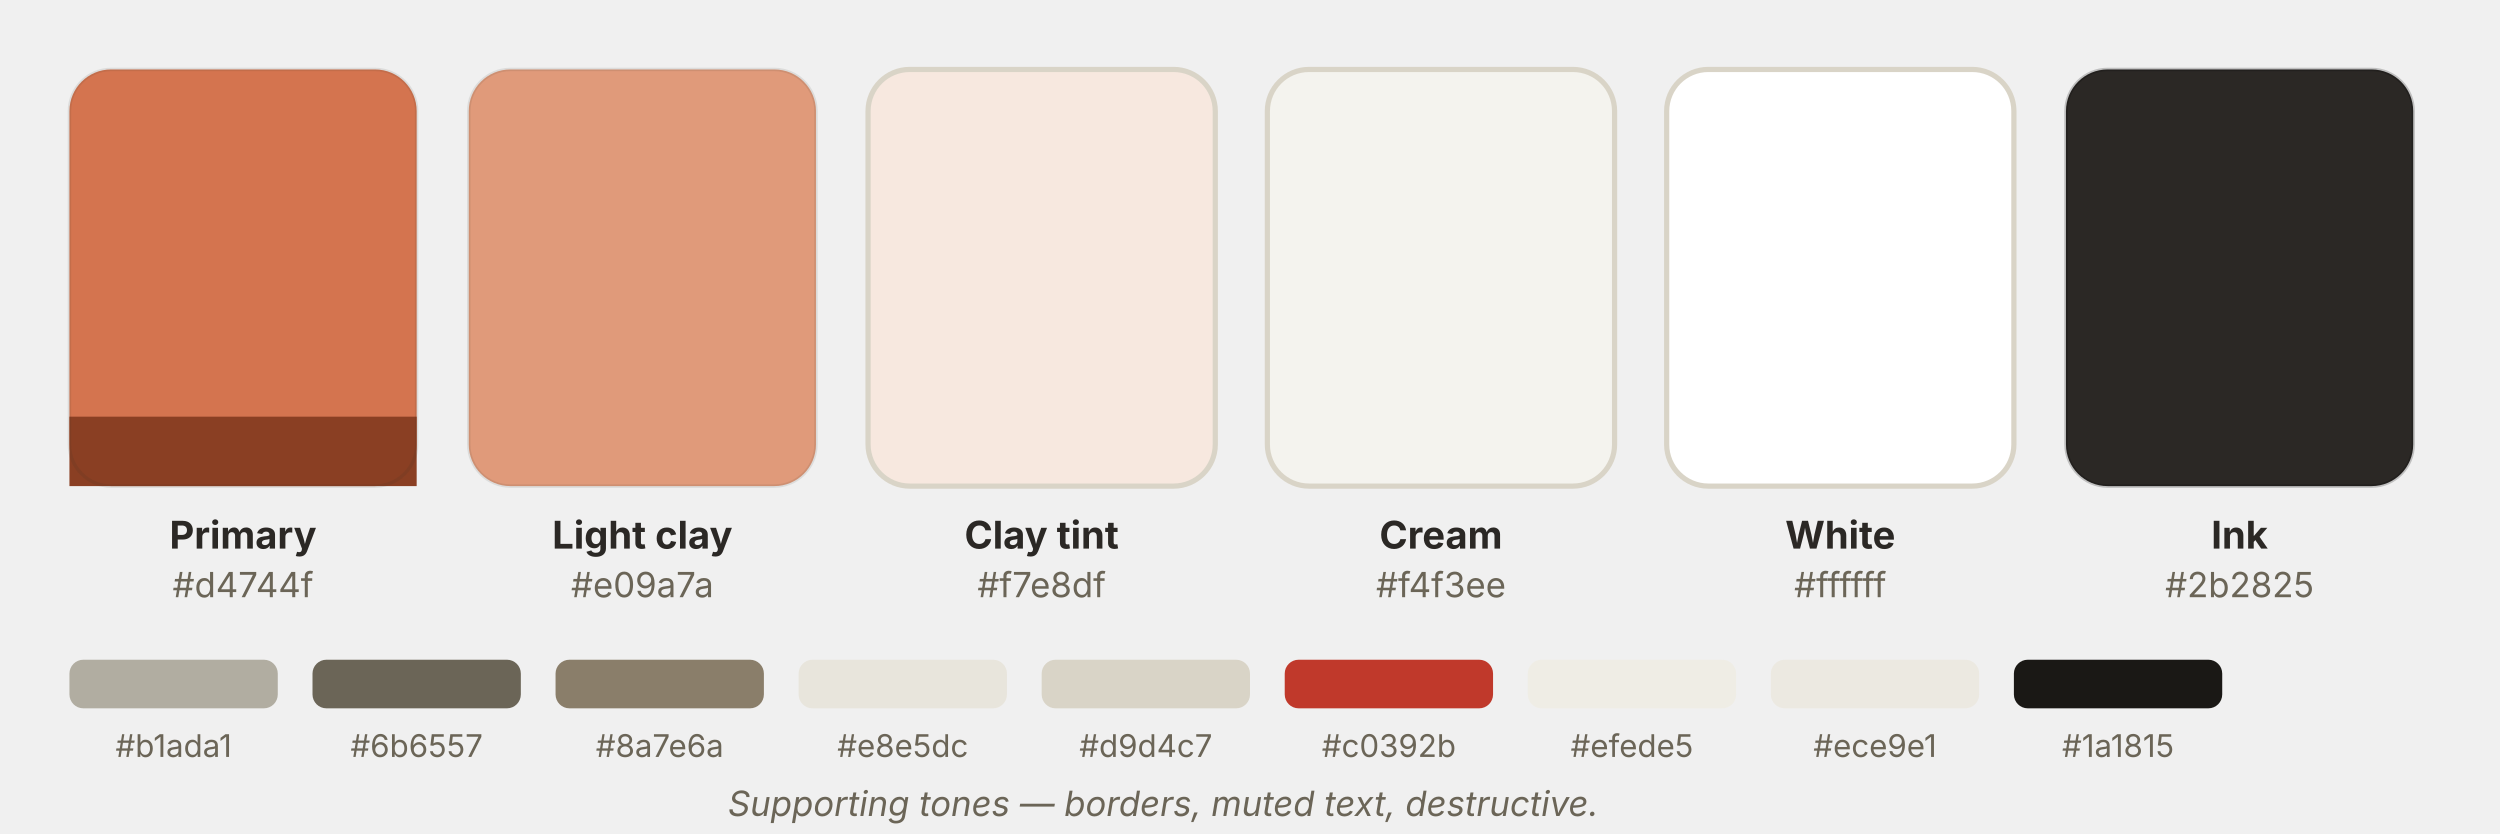
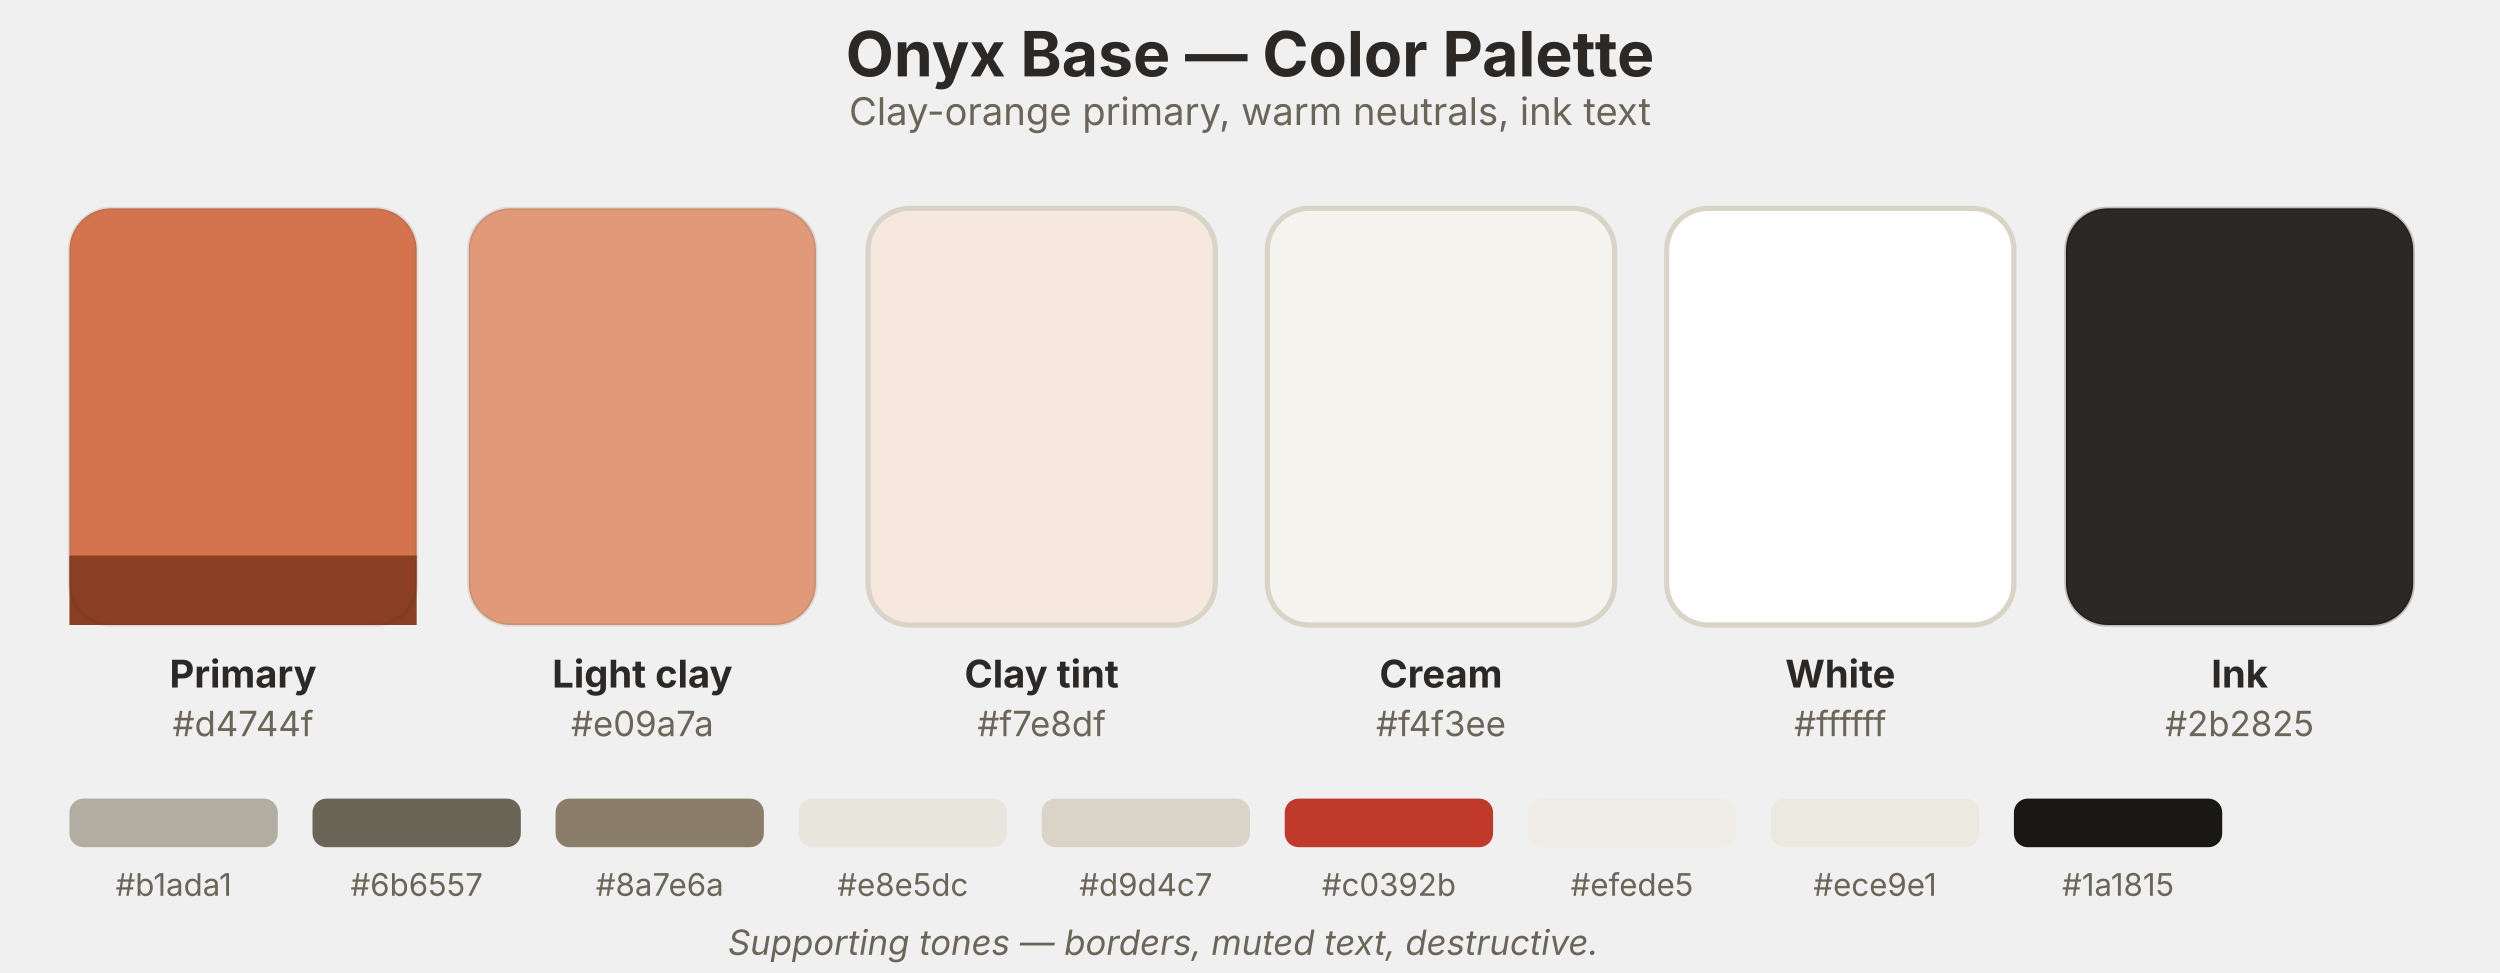
- <svg xmlns="http://www.w3.org/2000/svg" width="720" height="240" viewBox="0 0 720 240" role="img" aria-label="Color palette">
-   <rect x="20" y="20" width="100" height="120" rx="12" fill="#d4744f" />
-   <rect x="20" y="120" width="100" height="20" fill="#8a3f23" rx="0" />
-   <rect x="20" y="20" width="100" height="120" rx="12" fill="none" stroke="#2b2825" stroke-width="1" stroke-opacity="0.1" />
-   <rect x="135" y="20" width="100" height="120" rx="12" fill="#e09a7a" />
-   <rect x="135" y="20" width="100" height="120" rx="12" fill="none" stroke="#2b2825" stroke-width="1" stroke-opacity="0.1" />
-   <rect x="250" y="20" width="100" height="120" rx="12" fill="#f7e8df" />
-   <rect x="250" y="20" width="100" height="120" rx="12" fill="none" stroke="#d9d4c7" stroke-width="1.5" />
-   <rect x="365" y="20" width="100" height="120" rx="12" fill="#f4f3ee" />
-   <rect x="365" y="20" width="100" height="120" rx="12" fill="none" stroke="#d9d4c7" stroke-width="1.5" />
-   <rect x="480" y="20" width="100" height="120" rx="12" fill="#ffffff" />
-   <rect x="480" y="20" width="100" height="120" rx="12" fill="none" stroke="#d9d4c7" stroke-width="1.5" />
-   <rect x="595" y="20" width="100" height="120" rx="12" fill="#2b2825" />
-   <rect x="595" y="20" width="100" height="120" rx="12" fill="none" stroke="#000000" stroke-width="1" stroke-opacity="0.2" />
-   <text x="70" y="158" font-family="system-ui, -apple-system, sans-serif" font-size="11" font-weight="700" fill="#2b2825" text-anchor="middle">Primary</text>
-   <text x="70" y="172" font-family="system-ui, -apple-system, monospace" font-size="10" fill="#6b6557" text-anchor="middle">#d4744f</text>
-   <text x="185" y="158" font-family="system-ui, -apple-system, sans-serif" font-size="11" font-weight="700" fill="#2b2825" text-anchor="middle">Light clay</text>
-   <text x="185" y="172" font-family="system-ui, -apple-system, monospace" font-size="10" fill="#6b6557" text-anchor="middle">#e09a7a</text>
-   <text x="300" y="158" font-family="system-ui, -apple-system, sans-serif" font-size="11" font-weight="700" fill="#2b2825" text-anchor="middle">Clay tint</text>
-   <text x="300" y="172" font-family="system-ui, -apple-system, monospace" font-size="10" fill="#6b6557" text-anchor="middle">#f7e8df</text>
-   <text x="415" y="158" font-family="system-ui, -apple-system, sans-serif" font-size="11" font-weight="700" fill="#2b2825" text-anchor="middle">Cream</text>
-   <text x="415" y="172" font-family="system-ui, -apple-system, monospace" font-size="10" fill="#6b6557" text-anchor="middle">#f4f3ee</text>
-   <text x="530" y="158" font-family="system-ui, -apple-system, sans-serif" font-size="11" font-weight="700" fill="#2b2825" text-anchor="middle">White</text>
-   <text x="530" y="172" font-family="system-ui, -apple-system, monospace" font-size="10" fill="#6b6557" text-anchor="middle">#ffffff</text>
-   <text x="645" y="158" font-family="system-ui, -apple-system, sans-serif" font-size="11" font-weight="700" fill="#2b2825" text-anchor="middle">Ink</text>
-   <text x="645" y="172" font-family="system-ui, -apple-system, monospace" font-size="10" fill="#6b6557" text-anchor="middle">#2b2825</text>
-   <rect x="20" y="190" width="60" height="14" rx="4" fill="#b1ada1" />
-   <rect x="90" y="190" width="60" height="14" rx="4" fill="#6b6557" />
-   <rect x="160" y="190" width="60" height="14" rx="4" fill="#8a7e6a" />
-   <rect x="230" y="190" width="60" height="14" rx="4" fill="#e8e5dc" />
-   <rect x="300" y="190" width="60" height="14" rx="4" fill="#d9d4c7" />
-   <rect x="370" y="190" width="60" height="14" rx="4" fill="#c0392b" />
-   <rect x="440" y="190" width="60" height="14" rx="4" fill="#efede5" />
-   <rect x="510" y="190" width="60" height="14" rx="4" fill="#ece9e1" />
-   <rect x="580" y="190" width="60" height="14" rx="4" fill="#1a1815" />
-   <text x="50" y="218" font-family="system-ui, -apple-system, monospace" font-size="9" fill="#6b6557" text-anchor="middle">#b1ada1</text>
-   <text x="120" y="218" font-family="system-ui, -apple-system, monospace" font-size="9" fill="#6b6557" text-anchor="middle">#6b6557</text>
-   <text x="190" y="218" font-family="system-ui, -apple-system, monospace" font-size="9" fill="#6b6557" text-anchor="middle">#8a7e6a</text>
-   <text x="260" y="218" font-family="system-ui, -apple-system, monospace" font-size="9" fill="#6b6557" text-anchor="middle">#e8e5dc</text>
-   <text x="330" y="218" font-family="system-ui, -apple-system, monospace" font-size="9" fill="#6b6557" text-anchor="middle">#d9d4c7</text>
-   <text x="400" y="218" font-family="system-ui, -apple-system, monospace" font-size="9" fill="#6b6557" text-anchor="middle">#c0392b</text>
-   <text x="470" y="218" font-family="system-ui, -apple-system, monospace" font-size="9" fill="#6b6557" text-anchor="middle">#efede5</text>
-   <text x="540" y="218" font-family="system-ui, -apple-system, monospace" font-size="9" fill="#6b6557" text-anchor="middle">#ece9e1</text>
-   <text x="610" y="218" font-family="system-ui, -apple-system, monospace" font-size="9" fill="#6b6557" text-anchor="middle">#1a1815</text>
-   <text x="335" y="235" font-family="system-ui, -apple-system, sans-serif" font-size="10" font-style="italic" fill="#6b6557" text-anchor="middle">Supporting tones — borders, muted text, destructive.</text>
+ <svg xmlns="http://www.w3.org/2000/svg" width="720" height="280" viewBox="0 0 720 280" role="img" aria-label="Color palette">
+   <text x="360" y="22" font-family="system-ui, -apple-system, sans-serif" font-size="18" font-weight="700" fill="#2b2825" text-anchor="middle">Onyx Base — Color Palette</text>
+   <text x="360" y="36" font-family="system-ui, -apple-system, sans-serif" font-size="11" fill="#6b6557" text-anchor="middle">Clay-orange primary, warm neutrals, ink text</text>
+   <g transform="translate(0 40)">
+     <rect x="20" y="20" width="100" height="120" rx="12" fill="#d4744f" />
+     <rect x="20" y="120" width="100" height="20" fill="#8a3f23" rx="0" />
+     <rect x="20" y="20" width="100" height="120" rx="12" fill="none" stroke="#2b2825" stroke-width="1" stroke-opacity="0.1" />
+     <rect x="135" y="20" width="100" height="120" rx="12" fill="#e09a7a" />
+     <rect x="135" y="20" width="100" height="120" rx="12" fill="none" stroke="#2b2825" stroke-width="1" stroke-opacity="0.1" />
+     <rect x="250" y="20" width="100" height="120" rx="12" fill="#f7e8df" />
+     <rect x="250" y="20" width="100" height="120" rx="12" fill="none" stroke="#d9d4c7" stroke-width="1.5" />
+     <rect x="365" y="20" width="100" height="120" rx="12" fill="#f4f3ee" />
+     <rect x="365" y="20" width="100" height="120" rx="12" fill="none" stroke="#d9d4c7" stroke-width="1.5" />
+     <rect x="480" y="20" width="100" height="120" rx="12" fill="#ffffff" />
+     <rect x="480" y="20" width="100" height="120" rx="12" fill="none" stroke="#d9d4c7" stroke-width="1.5" />
+     <rect x="595" y="20" width="100" height="120" rx="12" fill="#2b2825" />
+     <rect x="595" y="20" width="100" height="120" rx="12" fill="none" stroke="#000000" stroke-width="1" stroke-opacity="0.2" />
+     <text x="70" y="158" font-family="system-ui, -apple-system, sans-serif" font-size="11" font-weight="700" fill="#2b2825" text-anchor="middle">Primary</text>
+     <text x="70" y="172" font-family="system-ui, -apple-system, monospace" font-size="10" fill="#6b6557" text-anchor="middle">#d4744f</text>
+     <text x="185" y="158" font-family="system-ui, -apple-system, sans-serif" font-size="11" font-weight="700" fill="#2b2825" text-anchor="middle">Light clay</text>
+     <text x="185" y="172" font-family="system-ui, -apple-system, monospace" font-size="10" fill="#6b6557" text-anchor="middle">#e09a7a</text>
+     <text x="300" y="158" font-family="system-ui, -apple-system, sans-serif" font-size="11" font-weight="700" fill="#2b2825" text-anchor="middle">Clay tint</text>
+     <text x="300" y="172" font-family="system-ui, -apple-system, monospace" font-size="10" fill="#6b6557" text-anchor="middle">#f7e8df</text>
+     <text x="415" y="158" font-family="system-ui, -apple-system, sans-serif" font-size="11" font-weight="700" fill="#2b2825" text-anchor="middle">Cream</text>
+     <text x="415" y="172" font-family="system-ui, -apple-system, monospace" font-size="10" fill="#6b6557" text-anchor="middle">#f4f3ee</text>
+     <text x="530" y="158" font-family="system-ui, -apple-system, sans-serif" font-size="11" font-weight="700" fill="#2b2825" text-anchor="middle">White</text>
+     <text x="530" y="172" font-family="system-ui, -apple-system, monospace" font-size="10" fill="#6b6557" text-anchor="middle">#ffffff</text>
+     <text x="645" y="158" font-family="system-ui, -apple-system, sans-serif" font-size="11" font-weight="700" fill="#2b2825" text-anchor="middle">Ink</text>
+     <text x="645" y="172" font-family="system-ui, -apple-system, monospace" font-size="10" fill="#6b6557" text-anchor="middle">#2b2825</text>
+     <rect x="20" y="190" width="60" height="14" rx="4" fill="#b1ada1" />
+     <rect x="90" y="190" width="60" height="14" rx="4" fill="#6b6557" />
+     <rect x="160" y="190" width="60" height="14" rx="4" fill="#8a7e6a" />
+     <rect x="230" y="190" width="60" height="14" rx="4" fill="#e8e5dc" />
+     <rect x="300" y="190" width="60" height="14" rx="4" fill="#d9d4c7" />
+     <rect x="370" y="190" width="60" height="14" rx="4" fill="#c0392b" />
+     <rect x="440" y="190" width="60" height="14" rx="4" fill="#efede5" />
+     <rect x="510" y="190" width="60" height="14" rx="4" fill="#ece9e1" />
+     <rect x="580" y="190" width="60" height="14" rx="4" fill="#1a1815" />
+     <text x="50" y="218" font-family="system-ui, -apple-system, monospace" font-size="9" fill="#6b6557" text-anchor="middle">#b1ada1</text>
+     <text x="120" y="218" font-family="system-ui, -apple-system, monospace" font-size="9" fill="#6b6557" text-anchor="middle">#6b6557</text>
+     <text x="190" y="218" font-family="system-ui, -apple-system, monospace" font-size="9" fill="#6b6557" text-anchor="middle">#8a7e6a</text>
+     <text x="260" y="218" font-family="system-ui, -apple-system, monospace" font-size="9" fill="#6b6557" text-anchor="middle">#e8e5dc</text>
+     <text x="330" y="218" font-family="system-ui, -apple-system, monospace" font-size="9" fill="#6b6557" text-anchor="middle">#d9d4c7</text>
+     <text x="400" y="218" font-family="system-ui, -apple-system, monospace" font-size="9" fill="#6b6557" text-anchor="middle">#c0392b</text>
+     <text x="470" y="218" font-family="system-ui, -apple-system, monospace" font-size="9" fill="#6b6557" text-anchor="middle">#efede5</text>
+     <text x="540" y="218" font-family="system-ui, -apple-system, monospace" font-size="9" fill="#6b6557" text-anchor="middle">#ece9e1</text>
+     <text x="610" y="218" font-family="system-ui, -apple-system, monospace" font-size="9" fill="#6b6557" text-anchor="middle">#1a1815</text>
+     <text x="335" y="235" font-family="system-ui, -apple-system, sans-serif" font-size="10" font-style="italic" fill="#6b6557" text-anchor="middle">Supporting tones — borders, muted text, destructive.</text>
+   </g>
</svg>
